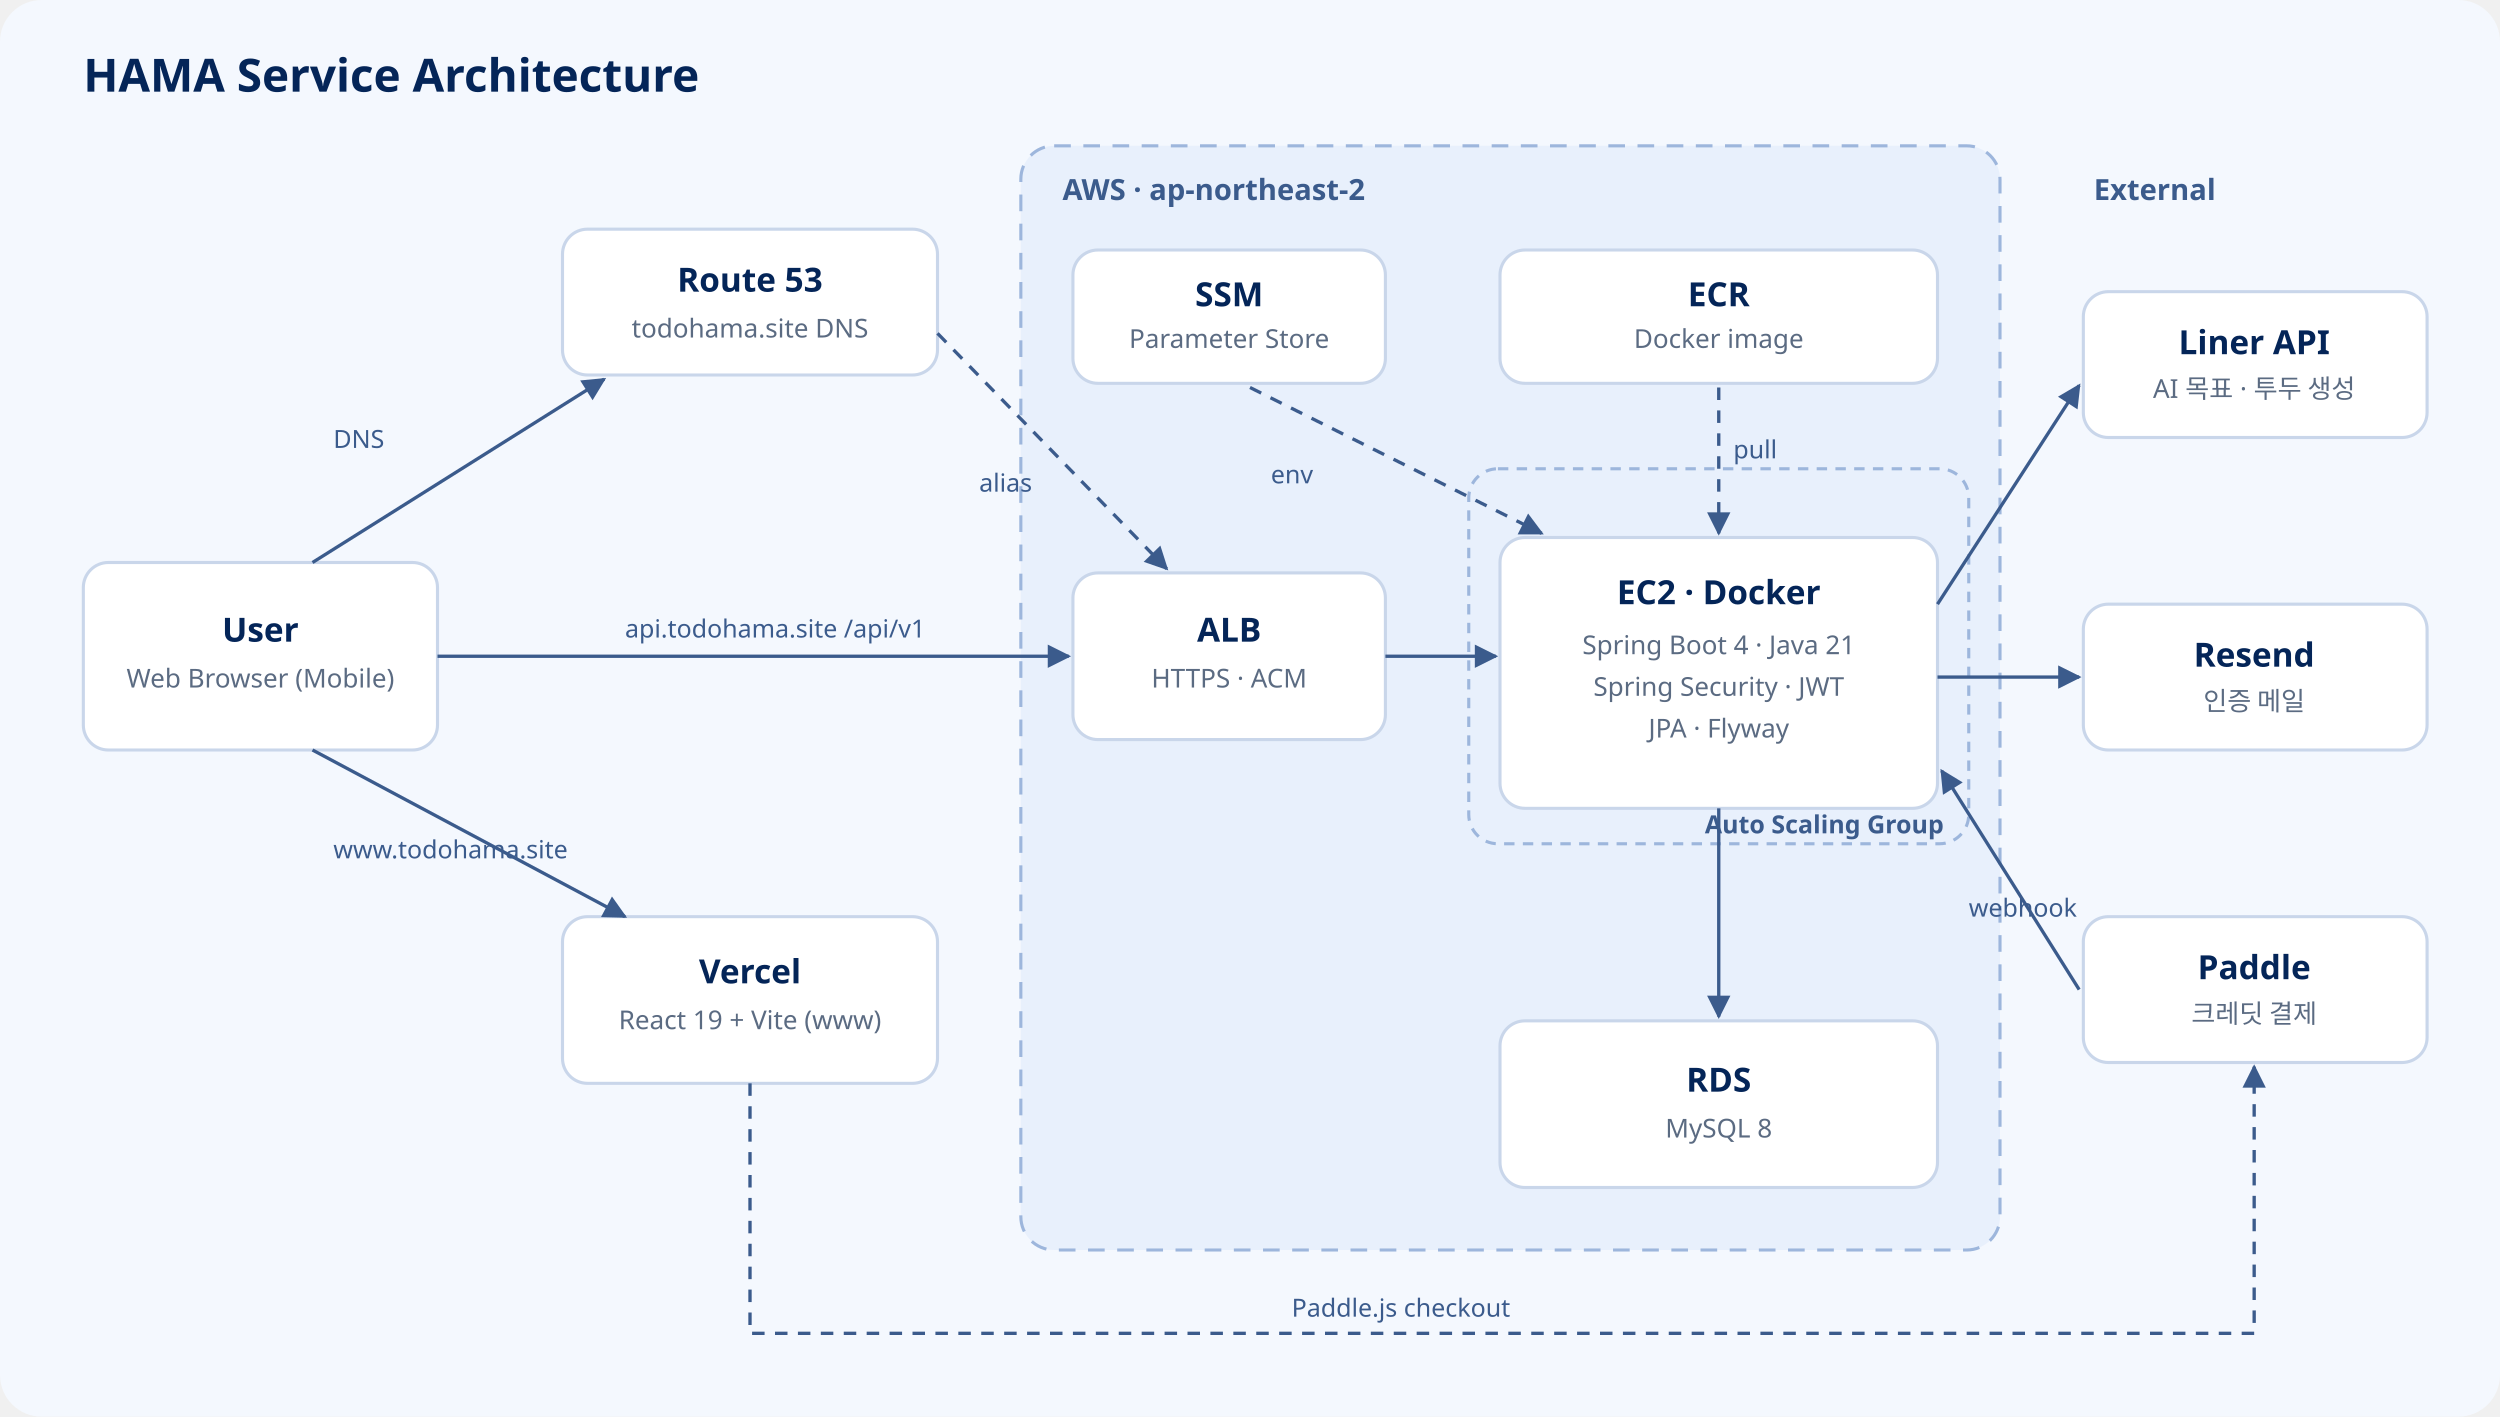
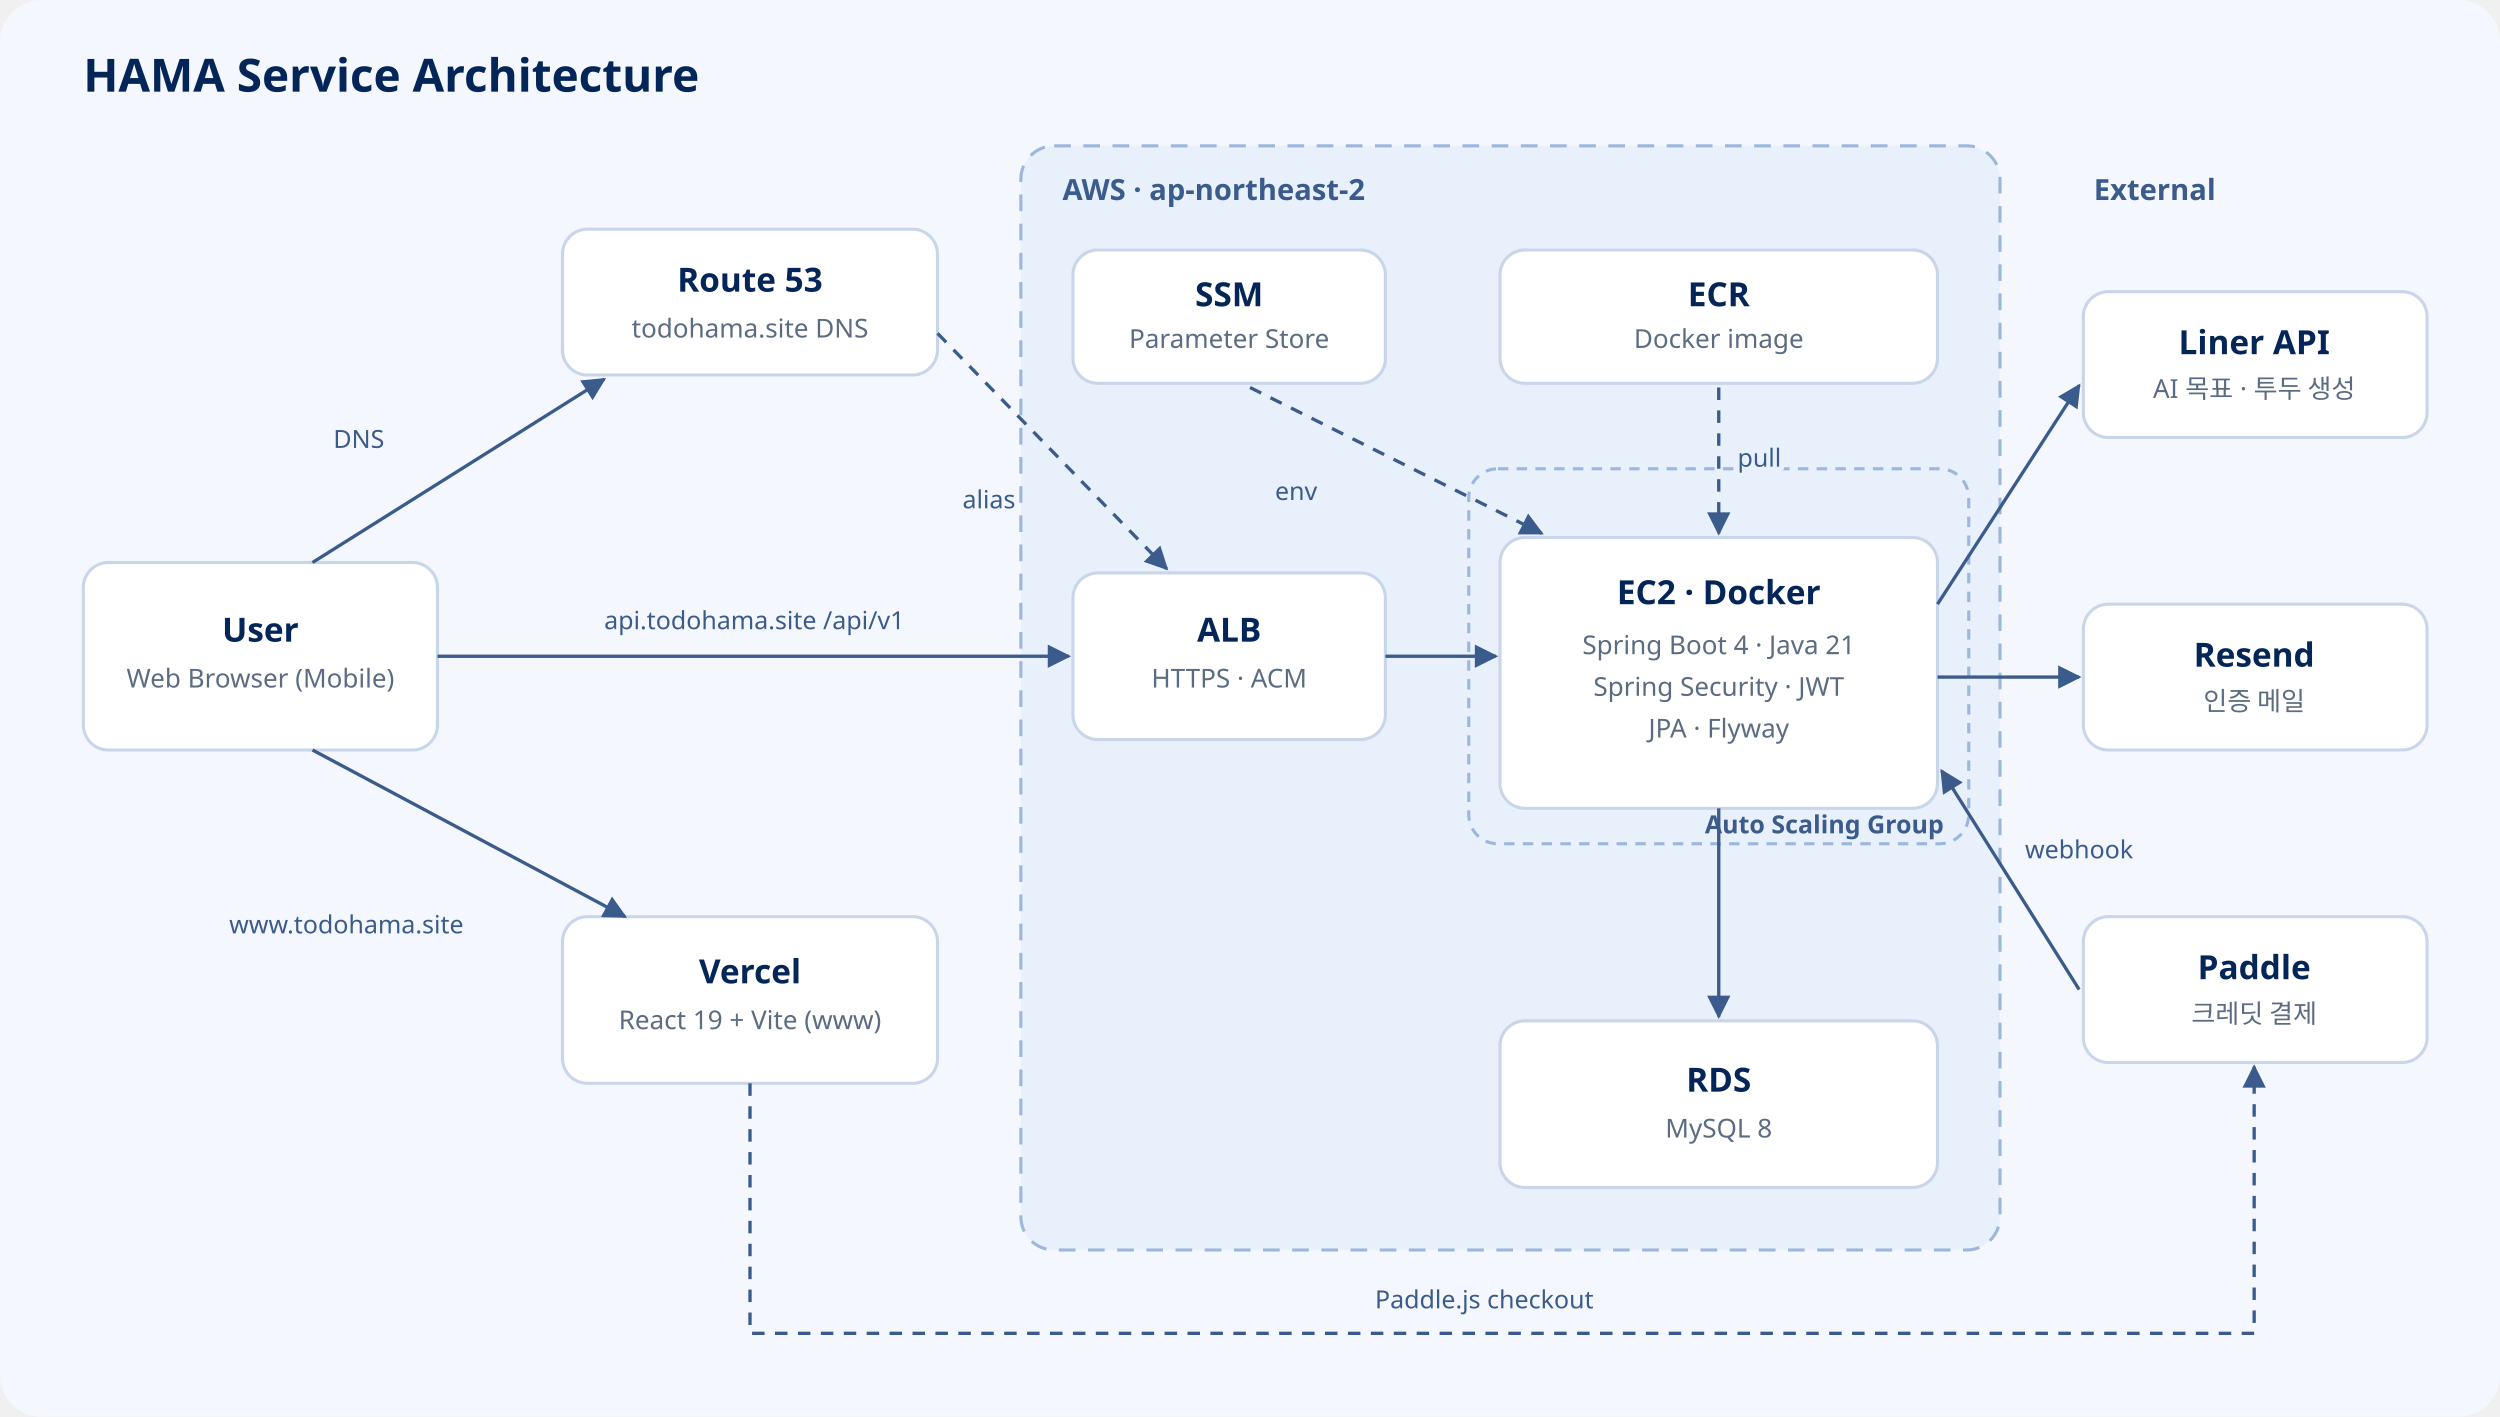
<svg xmlns="http://www.w3.org/2000/svg" width="1200" height="680" viewBox="0 0 1200 680" font-family="Pretendard, 'Apple SD Gothic Neo', 'Malgun Gothic', 'Segoe UI', sans-serif">
  <defs>
    <marker id="a" viewBox="0 0 10 10" refX="9" refY="5" markerWidth="7" markerHeight="7" orient="auto-start-reverse">
      <path d="M0 0L10 5L0 10z" fill="#3b5b8c" />
    </marker>
    <style>
      .box{fill:#fff;stroke:#c9d6ea;stroke-width:1.5}
      .t{font-size:16px;font-weight:700;fill:#042558;text-anchor:middle}
      .s{font-size:12.5px;fill:#5b6b82;text-anchor:middle}
-       .l{font-size:12px;fill:#3b5b8c}
+       .l{font-size:12px;fill:#3b5b8c;paint-order:stroke;stroke:#f4f8fe;stroke-width:5px;stroke-linejoin:round}
      .ln{stroke:#3b5b8c;stroke-width:1.6;fill:none;marker-end:url(#a)}
      .dash{stroke-dasharray:6 5}
    </style>
  </defs>
  <rect width="1200" height="680" rx="20" fill="#f4f8fe" />
  <text x="40" y="44" font-size="22" font-weight="800" fill="#042558">HAMA Service Architecture</text>
  <rect class="box" x="40" y="270" width="170" height="90" rx="12" />
  <text class="t" x="125" y="308">User</text>
  <text class="s" x="125" y="330">Web Browser (Mobile)</text>
  <rect class="box" x="270" y="110" width="180" height="70" rx="12" />
  <text class="t" x="360" y="140">Route 53</text>
  <text class="s" x="360" y="162">todohama.site DNS</text>
  <rect class="box" x="270" y="440" width="180" height="80" rx="12" />
  <text class="t" x="360" y="472">Vercel</text>
  <text class="s" x="360" y="494">React 19 + Vite (www)</text>
  <rect x="490" y="70" width="470" height="530" rx="16" fill="#e8f0fc" stroke="#9db6dc" stroke-width="1.5" stroke-dasharray="8 6" />
  <text x="510" y="96" font-size="14" font-weight="700" fill="#3b5b8c">AWS · ap-northeast-2</text>
  <rect class="box" x="515" y="120" width="150" height="64" rx="12" />
  <text class="t" x="590" y="147">SSM</text>
  <text class="s" x="590" y="167">Parameter Store</text>
  <rect class="box" x="720" y="120" width="210" height="64" rx="12" />
  <text class="t" x="825" y="147">ECR</text>
  <text class="s" x="825" y="167">Docker image</text>
  <rect class="box" x="515" y="275" width="150" height="80" rx="12" />
  <text class="t" x="590" y="308">ALB</text>
  <text class="s" x="590" y="330">HTTPS · ACM</text>
  <rect x="705" y="225" width="240" height="180" rx="14" fill="none" stroke="#9db6dc" stroke-width="1.5" stroke-dasharray="5 4" />
  <text x="933" y="400" font-size="12" font-weight="700" fill="#3b5b8c" text-anchor="end">Auto Scaling Group</text>
  <rect class="box" x="720" y="258" width="210" height="130" rx="12" />
  <text class="t" x="825" y="290">EC2 · Docker</text>
  <text class="s" x="825" y="314">Spring Boot 4 · Java 21</text>
  <text class="s" x="825" y="334">Spring Security · JWT</text>
  <text class="s" x="825" y="354">JPA · Flyway</text>
  <rect class="box" x="720" y="490" width="210" height="80" rx="12" />
  <text class="t" x="825" y="524">RDS</text>
  <text class="s" x="825" y="546">MySQL 8</text>
  <text x="1005" y="96" font-size="14" font-weight="700" fill="#3b5b8c">External</text>
  <rect class="box" x="1000" y="140" width="165" height="70" rx="12" />
  <text class="t" x="1082" y="170">Liner API</text>
  <text class="s" x="1082" y="191">AI 목표 · 투두 생성</text>
  <rect class="box" x="1000" y="290" width="165" height="70" rx="12" />
  <text class="t" x="1082" y="320">Resend</text>
  <text class="s" x="1082" y="341">인증 메일</text>
  <rect class="box" x="1000" y="440" width="165" height="70" rx="12" />
  <text class="t" x="1082" y="470">Paddle</text>
  <text class="s" x="1082" y="491">크레딧 결제</text>
  <path class="ln" d="M150 270 L290 182" />
  <text class="l" x="160" y="215">DNS</text>
  <path class="ln" d="M150 360 L300 440" />
-   <text class="l" x="160" y="412">www.todohama.site</text>
+   <text class="l" x="110" y="448">www.todohama.site</text>
  <path class="ln" d="M210 315 L513 315" />
-   <text class="l" x="300" y="306">api.todohama.site /api/v1</text>
+   <text class="l" x="290" y="302">api.todohama.site /api/v1</text>
  <path class="ln dash" d="M450 160 L560 273" />
-   <text class="l" x="470" y="236">alias</text>
+   <text class="l" x="462" y="244">alias</text>
  <path class="ln" d="M665 315 L718 315" />
  <path class="ln" d="M825 388 L825 488" />
  <path class="ln dash" d="M600 186 L740 256" />
-   <text class="l" x="610" y="232">env</text>
+   <text class="l" x="612" y="240" style="stroke:#e8f0fc">env</text>
  <path class="ln dash" d="M825 186 L825 256" />
-   <text class="l" x="832" y="220">pull</text>
+   <text class="l" x="834" y="224" style="stroke:#e8f0fc">pull</text>
  <path class="ln" d="M930 290 L998 185" />
  <path class="ln" d="M930 325 L998 325" />
  <path class="ln" d="M998 475 L932 370" />
-   <text class="l" x="945" y="440">webhook</text>
+   <text class="l" x="972" y="412">webhook</text>
  <path class="ln dash" d="M360 520 L360 640 L1082 640 L1082 512" />
-   <text class="l" x="620" y="632">Paddle.js checkout</text>
+   <text class="l" x="660" y="628">Paddle.js checkout</text>
</svg>
